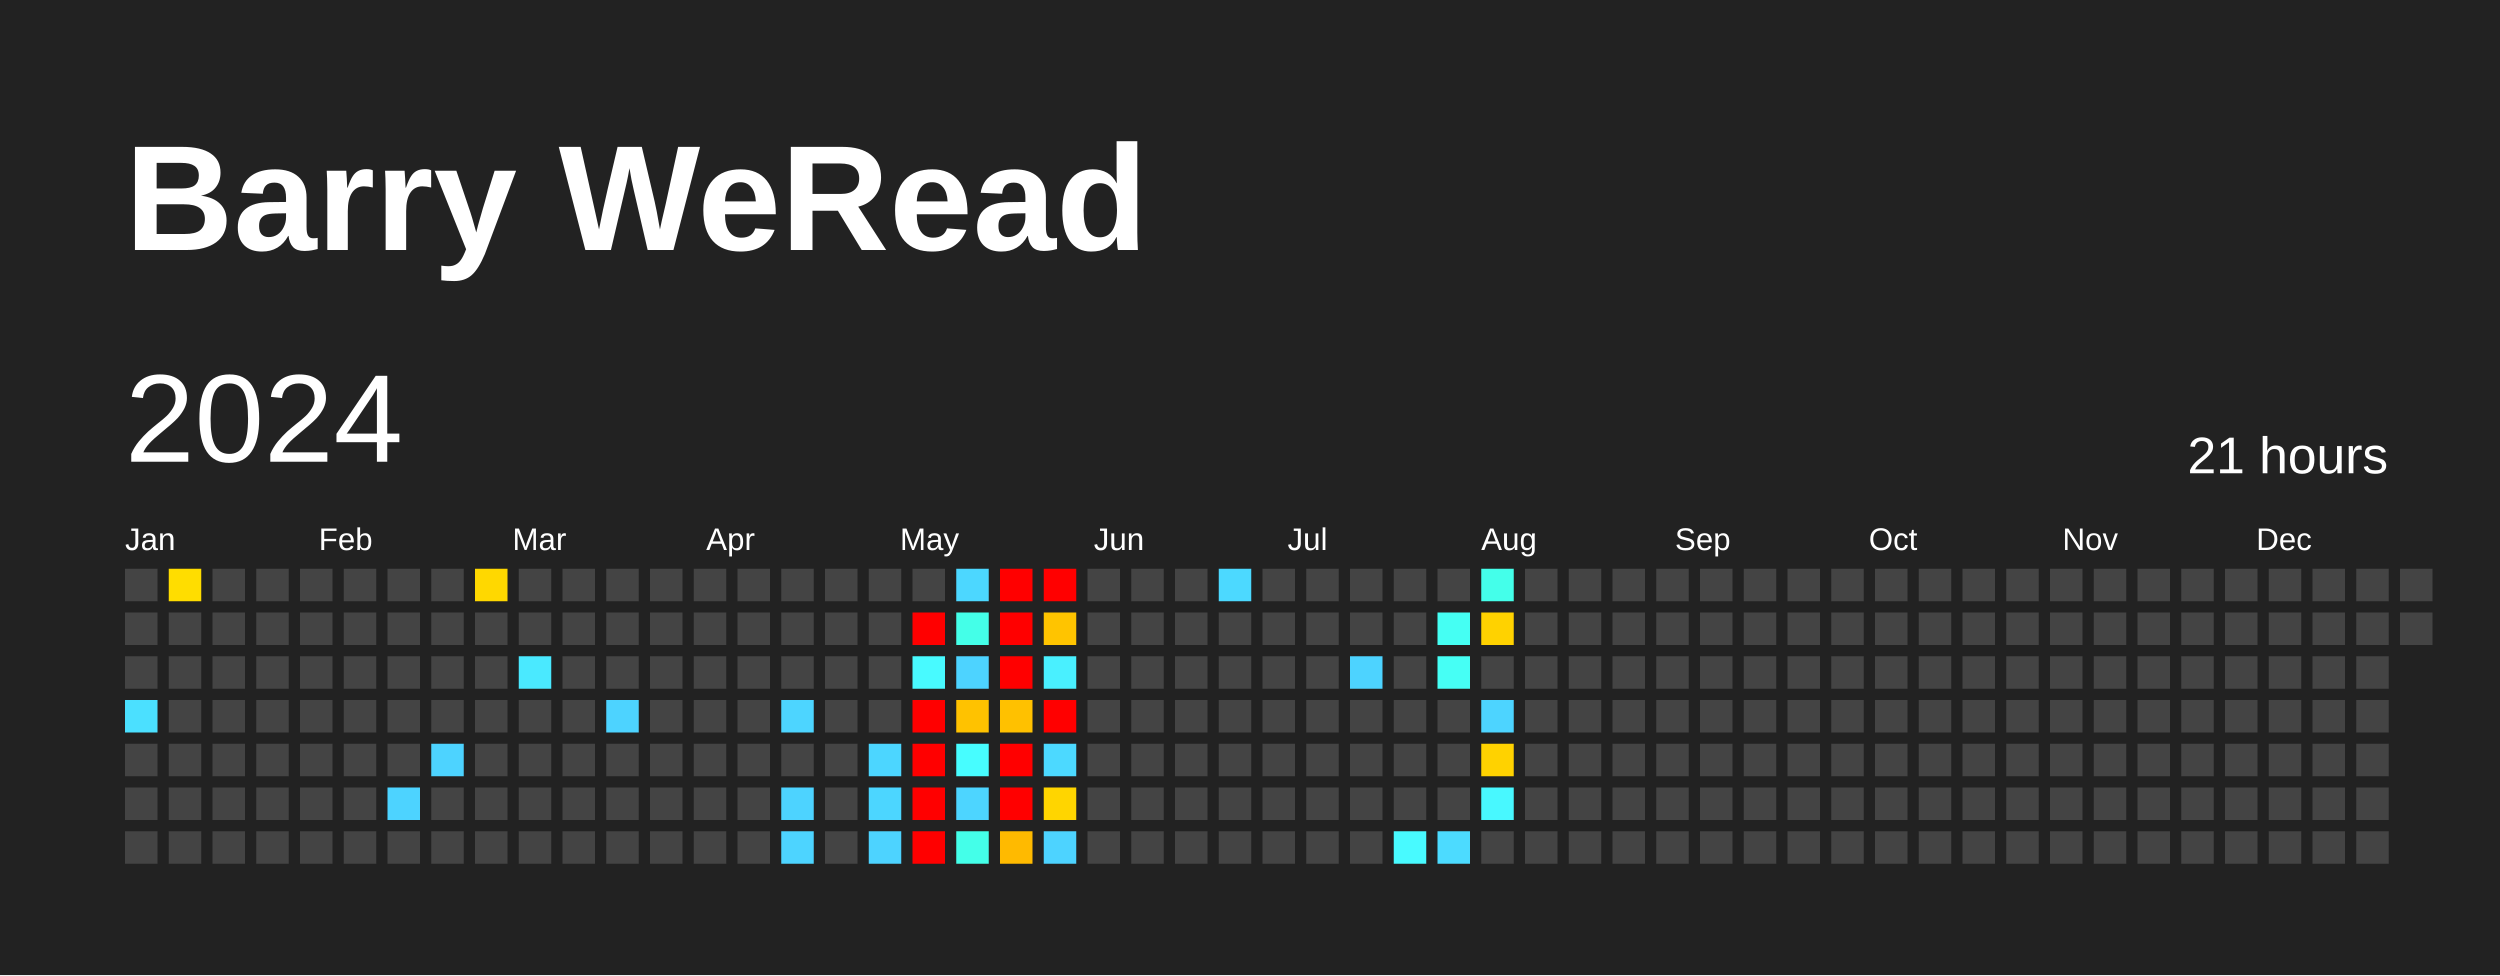
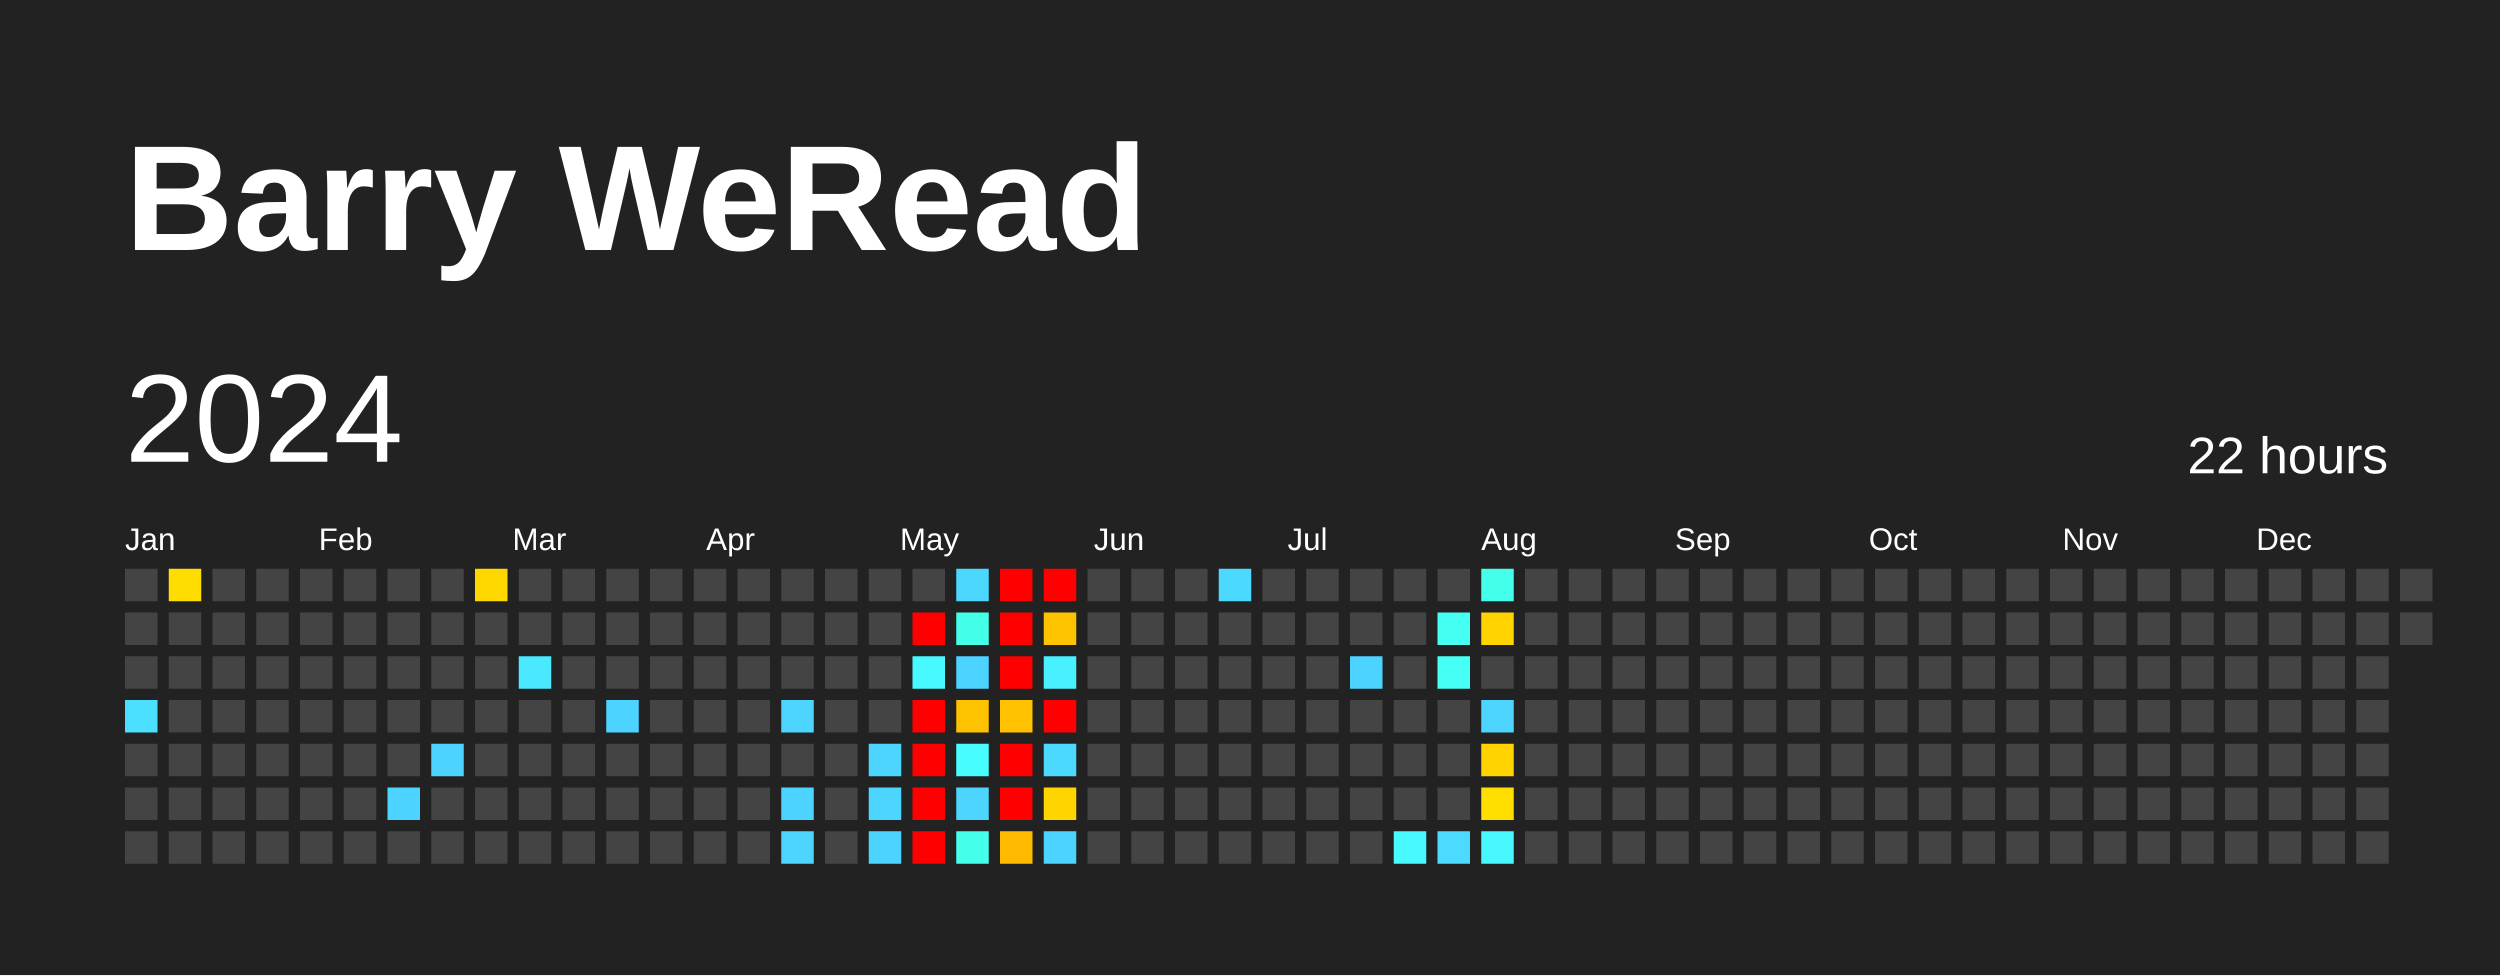
<svg xmlns="http://www.w3.org/2000/svg" baseProfile="full" height="78mm" version="1.1" viewBox="0,0,200,78" width="200mm">
  <defs />
  <rect fill="#222222" height="78" width="200" x="0" y="0" />
  <text fill="#FFFFFF" style="font-size:12px; font-family:Arial; font-weight:bold;" x="10" y="20">Barry WeRead</text>
  <text dominant-baseline="hanging" fill="#FFFFFF" style="font-size:10.0px; font-family:Arial;" x="10" y="30">2024</text>
-   <text dominant-baseline="hanging" fill="#FFFFFF" style="font-size:4.125px; font-family:Arial;" x="175" y="35">21 hours</text>
+   <text dominant-baseline="hanging" fill="#FFFFFF" style="font-size:4.125px; font-family:Arial;" x="175" y="35">22 hours</text>
  <text fill="#FFFFFF" style="font-size:2.5px; font-family:Arial" x="10.0" y="44">Jan</text>
  <text fill="#FFFFFF" style="font-size:2.5px; font-family:Arial" x="25.5" y="44">Feb</text>
  <text fill="#FFFFFF" style="font-size:2.5px; font-family:Arial" x="41.0" y="44">Mar</text>
  <text fill="#FFFFFF" style="font-size:2.5px; font-family:Arial" x="56.5" y="44">Apr</text>
  <text fill="#FFFFFF" style="font-size:2.5px; font-family:Arial" x="72.0" y="44">May</text>
  <text fill="#FFFFFF" style="font-size:2.5px; font-family:Arial" x="87.5" y="44">Jun</text>
  <text fill="#FFFFFF" style="font-size:2.5px; font-family:Arial" x="103.0" y="44">Jul</text>
  <text fill="#FFFFFF" style="font-size:2.5px; font-family:Arial" x="118.5" y="44">Aug</text>
  <text fill="#FFFFFF" style="font-size:2.5px; font-family:Arial" x="134.0" y="44">Sep</text>
  <text fill="#FFFFFF" style="font-size:2.5px; font-family:Arial" x="149.5" y="44">Oct</text>
  <text fill="#FFFFFF" style="font-size:2.5px; font-family:Arial" x="165.0" y="44">Nov</text>
  <text fill="#FFFFFF" style="font-size:2.5px; font-family:Arial" x="180.5" y="44">Dec</text>
  <rect fill="#444444" height="2.6" width="2.6" x="10.0" y="45.5" />
  <rect fill="#444444" height="2.6" width="2.6" x="10.0" y="49.0" />
  <rect fill="#444444" height="2.6" width="2.6" x="10.0" y="52.5" />
  <rect fill="#4be0ff" height="2.6" width="2.6" x="10.0" y="56.0" />
  <rect fill="#444444" height="2.6" width="2.6" x="10.0" y="59.5" />
  <rect fill="#444444" height="2.6" width="2.6" x="10.0" y="63.0" />
  <rect fill="#444444" height="2.6" width="2.6" x="10.0" y="66.5" />
  <rect fill="#ffdd00" height="2.6" width="2.6" x="13.5" y="45.5" />
  <rect fill="#444444" height="2.6" width="2.6" x="13.5" y="49.0" />
  <rect fill="#444444" height="2.6" width="2.6" x="13.5" y="52.5" />
  <rect fill="#444444" height="2.6" width="2.6" x="13.5" y="56.0" />
  <rect fill="#444444" height="2.6" width="2.6" x="13.5" y="59.5" />
  <rect fill="#444444" height="2.6" width="2.6" x="13.5" y="63.0" />
  <rect fill="#444444" height="2.6" width="2.6" x="13.5" y="66.5" />
  <rect fill="#444444" height="2.6" width="2.6" x="17.0" y="45.5" />
  <rect fill="#444444" height="2.6" width="2.6" x="17.0" y="49.0" />
  <rect fill="#444444" height="2.6" width="2.6" x="17.0" y="52.5" />
  <rect fill="#444444" height="2.6" width="2.6" x="17.0" y="56.0" />
  <rect fill="#444444" height="2.6" width="2.6" x="17.0" y="59.5" />
  <rect fill="#444444" height="2.6" width="2.6" x="17.0" y="63.0" />
  <rect fill="#444444" height="2.6" width="2.6" x="17.0" y="66.5" />
  <rect fill="#444444" height="2.6" width="2.6" x="20.5" y="45.5" />
  <rect fill="#444444" height="2.6" width="2.6" x="20.5" y="49.0" />
  <rect fill="#444444" height="2.6" width="2.6" x="20.5" y="52.5" />
  <rect fill="#444444" height="2.6" width="2.6" x="20.5" y="56.0" />
  <rect fill="#444444" height="2.6" width="2.6" x="20.5" y="59.5" />
  <rect fill="#444444" height="2.6" width="2.6" x="20.5" y="63.0" />
  <rect fill="#444444" height="2.6" width="2.6" x="20.5" y="66.5" />
  <rect fill="#444444" height="2.6" width="2.6" x="24.0" y="45.5" />
  <rect fill="#444444" height="2.6" width="2.6" x="24.0" y="49.0" />
  <rect fill="#444444" height="2.6" width="2.6" x="24.0" y="52.5" />
  <rect fill="#444444" height="2.6" width="2.6" x="24.0" y="56.0" />
  <rect fill="#444444" height="2.6" width="2.6" x="24.0" y="59.5" />
  <rect fill="#444444" height="2.6" width="2.6" x="24.0" y="63.0" />
  <rect fill="#444444" height="2.6" width="2.6" x="24.0" y="66.5" />
  <rect fill="#444444" height="2.6" width="2.6" x="27.5" y="45.5" />
  <rect fill="#444444" height="2.6" width="2.6" x="27.5" y="49.0" />
  <rect fill="#444444" height="2.6" width="2.6" x="27.5" y="52.5" />
  <rect fill="#444444" height="2.6" width="2.6" x="27.5" y="56.0" />
  <rect fill="#444444" height="2.6" width="2.6" x="27.5" y="59.5" />
  <rect fill="#444444" height="2.6" width="2.6" x="27.5" y="63.0" />
  <rect fill="#444444" height="2.6" width="2.6" x="27.5" y="66.5" />
  <rect fill="#444444" height="2.6" width="2.6" x="31.0" y="45.5" />
  <rect fill="#444444" height="2.6" width="2.6" x="31.0" y="49.0" />
  <rect fill="#444444" height="2.6" width="2.6" x="31.0" y="52.5" />
  <rect fill="#444444" height="2.6" width="2.6" x="31.0" y="56.0" />
  <rect fill="#444444" height="2.6" width="2.6" x="31.0" y="59.5" />
  <rect fill="#4dd3ff" height="2.6" width="2.6" x="31.0" y="63.0" />
  <rect fill="#444444" height="2.6" width="2.6" x="31.0" y="66.5" />
  <rect fill="#444444" height="2.6" width="2.6" x="34.5" y="45.5" />
  <rect fill="#444444" height="2.6" width="2.6" x="34.5" y="49.0" />
  <rect fill="#444444" height="2.6" width="2.6" x="34.5" y="52.5" />
  <rect fill="#444444" height="2.6" width="2.6" x="34.5" y="56.0" />
  <rect fill="#4dd3ff" height="2.6" width="2.6" x="34.5" y="59.5" />
  <rect fill="#444444" height="2.6" width="2.6" x="34.5" y="63.0" />
  <rect fill="#444444" height="2.6" width="2.6" x="34.5" y="66.5" />
  <rect fill="#ffd800" height="2.6" width="2.6" x="38.0" y="45.5" />
  <rect fill="#444444" height="2.6" width="2.6" x="38.0" y="49.0" />
  <rect fill="#444444" height="2.6" width="2.6" x="38.0" y="52.5" />
  <rect fill="#444444" height="2.6" width="2.6" x="38.0" y="56.0" />
  <rect fill="#444444" height="2.6" width="2.6" x="38.0" y="59.5" />
  <rect fill="#444444" height="2.6" width="2.6" x="38.0" y="63.0" />
  <rect fill="#444444" height="2.6" width="2.6" x="38.0" y="66.5" />
  <rect fill="#444444" height="2.6" width="2.6" x="41.5" y="45.5" />
  <rect fill="#444444" height="2.6" width="2.6" x="41.5" y="49.0" />
  <rect fill="#4ae9ff" height="2.6" width="2.6" x="41.5" y="52.5" />
  <rect fill="#444444" height="2.6" width="2.6" x="41.5" y="56.0" />
  <rect fill="#444444" height="2.6" width="2.6" x="41.5" y="59.5" />
  <rect fill="#444444" height="2.6" width="2.6" x="41.5" y="63.0" />
  <rect fill="#444444" height="2.6" width="2.6" x="41.5" y="66.5" />
  <rect fill="#444444" height="2.6" width="2.6" x="45.0" y="45.5" />
  <rect fill="#444444" height="2.6" width="2.6" x="45.0" y="49.0" />
  <rect fill="#444444" height="2.6" width="2.6" x="45.0" y="52.5" />
  <rect fill="#444444" height="2.6" width="2.6" x="45.0" y="56.0" />
  <rect fill="#444444" height="2.6" width="2.6" x="45.0" y="59.5" />
  <rect fill="#444444" height="2.6" width="2.6" x="45.0" y="63.0" />
  <rect fill="#444444" height="2.6" width="2.6" x="45.0" y="66.5" />
  <rect fill="#444444" height="2.6" width="2.6" x="48.5" y="45.5" />
  <rect fill="#444444" height="2.6" width="2.6" x="48.5" y="49.0" />
  <rect fill="#444444" height="2.6" width="2.6" x="48.5" y="52.5" />
  <rect fill="#4dd3ff" height="2.6" width="2.6" x="48.5" y="56.0" />
  <rect fill="#444444" height="2.6" width="2.6" x="48.5" y="59.5" />
  <rect fill="#444444" height="2.6" width="2.6" x="48.5" y="63.0" />
  <rect fill="#444444" height="2.6" width="2.6" x="48.5" y="66.5" />
  <rect fill="#444444" height="2.6" width="2.6" x="52.0" y="45.5" />
  <rect fill="#444444" height="2.6" width="2.6" x="52.0" y="49.0" />
  <rect fill="#444444" height="2.6" width="2.6" x="52.0" y="52.5" />
  <rect fill="#444444" height="2.6" width="2.6" x="52.0" y="56.0" />
  <rect fill="#444444" height="2.6" width="2.6" x="52.0" y="59.5" />
  <rect fill="#444444" height="2.6" width="2.6" x="52.0" y="63.0" />
  <rect fill="#444444" height="2.6" width="2.6" x="52.0" y="66.5" />
  <rect fill="#444444" height="2.6" width="2.6" x="55.5" y="45.5" />
  <rect fill="#444444" height="2.6" width="2.6" x="55.5" y="49.0" />
  <rect fill="#444444" height="2.6" width="2.6" x="55.5" y="52.5" />
  <rect fill="#444444" height="2.6" width="2.6" x="55.5" y="56.0" />
  <rect fill="#444444" height="2.6" width="2.6" x="55.5" y="59.5" />
  <rect fill="#444444" height="2.6" width="2.6" x="55.5" y="63.0" />
  <rect fill="#444444" height="2.6" width="2.6" x="55.5" y="66.5" />
  <rect fill="#444444" height="2.6" width="2.6" x="59.0" y="45.5" />
  <rect fill="#444444" height="2.6" width="2.6" x="59.0" y="49.0" />
  <rect fill="#444444" height="2.6" width="2.6" x="59.0" y="52.5" />
  <rect fill="#444444" height="2.6" width="2.6" x="59.0" y="56.0" />
  <rect fill="#444444" height="2.6" width="2.6" x="59.0" y="59.5" />
  <rect fill="#444444" height="2.6" width="2.6" x="59.0" y="63.0" />
  <rect fill="#444444" height="2.6" width="2.6" x="59.0" y="66.5" />
  <rect fill="#444444" height="2.6" width="2.6" x="62.5" y="45.5" />
  <rect fill="#444444" height="2.6" width="2.6" x="62.5" y="49.0" />
  <rect fill="#444444" height="2.6" width="2.6" x="62.5" y="52.5" />
  <rect fill="#4dd5ff" height="2.6" width="2.6" x="62.5" y="56.0" />
  <rect fill="#444444" height="2.6" width="2.6" x="62.5" y="59.5" />
  <rect fill="#4dd3ff" height="2.6" width="2.6" x="62.5" y="63.0" />
  <rect fill="#4dd4ff" height="2.6" width="2.6" x="62.5" y="66.5" />
  <rect fill="#444444" height="2.6" width="2.6" x="66.0" y="45.5" />
  <rect fill="#444444" height="2.6" width="2.6" x="66.0" y="49.0" />
  <rect fill="#444444" height="2.6" width="2.6" x="66.0" y="52.5" />
  <rect fill="#444444" height="2.6" width="2.6" x="66.0" y="56.0" />
  <rect fill="#444444" height="2.6" width="2.6" x="66.0" y="59.5" />
  <rect fill="#444444" height="2.6" width="2.6" x="66.0" y="63.0" />
  <rect fill="#444444" height="2.6" width="2.6" x="66.0" y="66.5" />
  <rect fill="#444444" height="2.6" width="2.6" x="69.5" y="45.5" />
  <rect fill="#444444" height="2.6" width="2.6" x="69.5" y="49.0" />
  <rect fill="#444444" height="2.6" width="2.6" x="69.5" y="52.5" />
  <rect fill="#444444" height="2.6" width="2.6" x="69.5" y="56.0" />
  <rect fill="#4cd6ff" height="2.6" width="2.6" x="69.5" y="59.5" />
  <rect fill="#4cd6ff" height="2.6" width="2.6" x="69.5" y="63.0" />
  <rect fill="#4dd3ff" height="2.6" width="2.6" x="69.5" y="66.5" />
  <rect fill="#444444" height="2.6" width="2.6" x="73.0" y="45.5" />
  <rect fill="red" height="2.6" width="2.6" x="73.0" y="49.0" />
  <rect fill="#48faff" height="2.6" width="2.6" x="73.0" y="52.5" />
  <rect fill="red" height="2.6" width="2.6" x="73.0" y="56.0" />
  <rect fill="red" height="2.6" width="2.6" x="73.0" y="59.5" />
  <rect fill="red" height="2.6" width="2.6" x="73.0" y="63.0" />
  <rect fill="red" height="2.6" width="2.6" x="73.0" y="66.5" />
  <rect fill="#4cd7ff" height="2.6" width="2.6" x="76.5" y="45.5" />
  <rect fill="#44ffe8" height="2.6" width="2.6" x="76.5" y="49.0" />
  <rect fill="#4dd3ff" height="2.6" width="2.6" x="76.5" y="52.5" />
  <rect fill="#ffc200" height="2.6" width="2.6" x="76.5" y="56.0" />
  <rect fill="#47fdff" height="2.6" width="2.6" x="76.5" y="59.5" />
  <rect fill="#4dd5ff" height="2.6" width="2.6" x="76.5" y="63.0" />
  <rect fill="#44ffe9" height="2.6" width="2.6" x="76.5" y="66.5" />
  <rect fill="red" height="2.6" width="2.6" x="80.0" y="45.5" />
  <rect fill="red" height="2.6" width="2.6" x="80.0" y="49.0" />
  <rect fill="red" height="2.6" width="2.6" x="80.0" y="52.5" />
  <rect fill="#ffc100" height="2.6" width="2.6" x="80.0" y="56.0" />
  <rect fill="red" height="2.6" width="2.6" x="80.0" y="59.5" />
  <rect fill="red" height="2.6" width="2.6" x="80.0" y="63.0" />
  <rect fill="#ffba00" height="2.6" width="2.6" x="80.0" y="66.5" />
  <rect fill="red" height="2.6" width="2.6" x="83.5" y="45.5" />
  <rect fill="#ffc400" height="2.6" width="2.6" x="83.5" y="49.0" />
  <rect fill="#49f0ff" height="2.6" width="2.6" x="83.5" y="52.5" />
  <rect fill="red" height="2.6" width="2.6" x="83.5" y="56.0" />
  <rect fill="#4cd9ff" height="2.6" width="2.6" x="83.5" y="59.5" />
  <rect fill="#ffd500" height="2.6" width="2.6" x="83.5" y="63.0" />
  <rect fill="#4dd3ff" height="2.6" width="2.6" x="83.5" y="66.5" />
  <rect fill="#444444" height="2.6" width="2.6" x="87.0" y="45.5" />
  <rect fill="#444444" height="2.6" width="2.6" x="87.0" y="49.0" />
  <rect fill="#444444" height="2.6" width="2.6" x="87.0" y="52.5" />
  <rect fill="#444444" height="2.6" width="2.6" x="87.0" y="56.0" />
  <rect fill="#444444" height="2.6" width="2.6" x="87.0" y="59.5" />
  <rect fill="#444444" height="2.6" width="2.6" x="87.0" y="63.0" />
  <rect fill="#444444" height="2.6" width="2.6" x="87.0" y="66.5" />
  <rect fill="#444444" height="2.6" width="2.6" x="90.5" y="45.5" />
  <rect fill="#444444" height="2.6" width="2.6" x="90.5" y="49.0" />
  <rect fill="#444444" height="2.6" width="2.6" x="90.5" y="52.5" />
  <rect fill="#444444" height="2.6" width="2.6" x="90.5" y="56.0" />
  <rect fill="#444444" height="2.6" width="2.6" x="90.5" y="59.5" />
  <rect fill="#444444" height="2.6" width="2.6" x="90.5" y="63.0" />
  <rect fill="#444444" height="2.6" width="2.6" x="90.5" y="66.5" />
  <rect fill="#444444" height="2.6" width="2.6" x="94.0" y="45.5" />
  <rect fill="#444444" height="2.6" width="2.6" x="94.0" y="49.0" />
  <rect fill="#444444" height="2.6" width="2.6" x="94.0" y="52.5" />
  <rect fill="#444444" height="2.6" width="2.6" x="94.0" y="56.0" />
  <rect fill="#444444" height="2.6" width="2.6" x="94.0" y="59.5" />
  <rect fill="#444444" height="2.6" width="2.6" x="94.0" y="63.0" />
  <rect fill="#444444" height="2.6" width="2.6" x="94.0" y="66.5" />
  <rect fill="#4cd9ff" height="2.6" width="2.6" x="97.5" y="45.5" />
  <rect fill="#444444" height="2.6" width="2.6" x="97.5" y="49.0" />
  <rect fill="#444444" height="2.6" width="2.6" x="97.5" y="52.5" />
  <rect fill="#444444" height="2.6" width="2.6" x="97.5" y="56.0" />
  <rect fill="#444444" height="2.6" width="2.6" x="97.5" y="59.5" />
  <rect fill="#444444" height="2.6" width="2.6" x="97.5" y="63.0" />
  <rect fill="#444444" height="2.6" width="2.6" x="97.5" y="66.5" />
  <rect fill="#444444" height="2.6" width="2.6" x="101.0" y="45.5" />
  <rect fill="#444444" height="2.6" width="2.6" x="101.0" y="49.0" />
  <rect fill="#444444" height="2.6" width="2.6" x="101.0" y="52.5" />
  <rect fill="#444444" height="2.6" width="2.6" x="101.0" y="56.0" />
  <rect fill="#444444" height="2.6" width="2.6" x="101.0" y="59.5" />
  <rect fill="#444444" height="2.6" width="2.6" x="101.0" y="63.0" />
  <rect fill="#444444" height="2.6" width="2.6" x="101.0" y="66.5" />
  <rect fill="#444444" height="2.6" width="2.6" x="104.5" y="45.5" />
  <rect fill="#444444" height="2.6" width="2.6" x="104.5" y="49.0" />
  <rect fill="#444444" height="2.6" width="2.6" x="104.5" y="52.5" />
  <rect fill="#444444" height="2.6" width="2.6" x="104.5" y="56.0" />
  <rect fill="#444444" height="2.6" width="2.6" x="104.5" y="59.5" />
  <rect fill="#444444" height="2.6" width="2.6" x="104.5" y="63.0" />
  <rect fill="#444444" height="2.6" width="2.6" x="104.5" y="66.5" />
  <rect fill="#444444" height="2.6" width="2.6" x="108.0" y="45.5" />
  <rect fill="#444444" height="2.6" width="2.6" x="108.0" y="49.0" />
  <rect fill="#4dd3ff" height="2.6" width="2.6" x="108.0" y="52.5" />
  <rect fill="#444444" height="2.6" width="2.6" x="108.0" y="56.0" />
  <rect fill="#444444" height="2.6" width="2.6" x="108.0" y="59.5" />
  <rect fill="#444444" height="2.6" width="2.6" x="108.0" y="63.0" />
  <rect fill="#444444" height="2.6" width="2.6" x="108.0" y="66.5" />
  <rect fill="#444444" height="2.6" width="2.6" x="111.5" y="45.5" />
  <rect fill="#444444" height="2.6" width="2.6" x="111.5" y="49.0" />
  <rect fill="#444444" height="2.6" width="2.6" x="111.5" y="52.5" />
  <rect fill="#444444" height="2.6" width="2.6" x="111.5" y="56.0" />
  <rect fill="#444444" height="2.6" width="2.6" x="111.5" y="59.5" />
  <rect fill="#444444" height="2.6" width="2.6" x="111.5" y="63.0" />
  <rect fill="#48faff" height="2.6" width="2.6" x="111.5" y="66.5" />
  <rect fill="#444444" height="2.6" width="2.6" x="115.0" y="45.5" />
  <rect fill="#45fff3" height="2.6" width="2.6" x="115.0" y="49.0" />
  <rect fill="#46fff5" height="2.6" width="2.6" x="115.0" y="52.5" />
  <rect fill="#444444" height="2.6" width="2.6" x="115.0" y="56.0" />
  <rect fill="#444444" height="2.6" width="2.6" x="115.0" y="59.5" />
  <rect fill="#444444" height="2.6" width="2.6" x="115.0" y="63.0" />
  <rect fill="#4cdbff" height="2.6" width="2.6" x="115.0" y="66.5" />
  <rect fill="#44ffea" height="2.6" width="2.6" x="118.5" y="45.5" />
  <rect fill="#ffd200" height="2.6" width="2.6" x="118.5" y="49.0" />
  <rect fill="#444444" height="2.6" width="2.6" x="118.5" y="52.5" />
  <rect fill="#4dd4ff" height="2.6" width="2.6" x="118.5" y="56.0" />
  <rect fill="#ffd200" height="2.6" width="2.6" x="118.5" y="59.5" />
-   <rect fill="#48f8ff" height="2.6" width="2.6" x="118.5" y="63.0" />
-   <rect fill="#444444" height="2.6" width="2.6" x="118.5" y="66.5" />
+   <rect fill="#ffde00" height="2.6" width="2.6" x="118.5" y="63.0" />
+   <rect fill="#48f6ff" height="2.6" width="2.6" x="118.5" y="66.5" />
  <rect fill="#444444" height="2.6" width="2.6" x="122.0" y="45.5" />
  <rect fill="#444444" height="2.6" width="2.6" x="122.0" y="49.0" />
  <rect fill="#444444" height="2.6" width="2.6" x="122.0" y="52.5" />
  <rect fill="#444444" height="2.6" width="2.6" x="122.0" y="56.0" />
  <rect fill="#444444" height="2.6" width="2.6" x="122.0" y="59.5" />
  <rect fill="#444444" height="2.6" width="2.6" x="122.0" y="63.0" />
  <rect fill="#444444" height="2.6" width="2.6" x="122.0" y="66.5" />
  <rect fill="#444444" height="2.6" width="2.6" x="125.5" y="45.5" />
  <rect fill="#444444" height="2.6" width="2.6" x="125.5" y="49.0" />
  <rect fill="#444444" height="2.6" width="2.6" x="125.5" y="52.5" />
  <rect fill="#444444" height="2.6" width="2.6" x="125.5" y="56.0" />
  <rect fill="#444444" height="2.6" width="2.6" x="125.5" y="59.5" />
  <rect fill="#444444" height="2.6" width="2.6" x="125.5" y="63.0" />
  <rect fill="#444444" height="2.6" width="2.6" x="125.5" y="66.5" />
  <rect fill="#444444" height="2.6" width="2.6" x="129.0" y="45.5" />
  <rect fill="#444444" height="2.6" width="2.6" x="129.0" y="49.0" />
  <rect fill="#444444" height="2.6" width="2.6" x="129.0" y="52.5" />
  <rect fill="#444444" height="2.6" width="2.6" x="129.0" y="56.0" />
  <rect fill="#444444" height="2.6" width="2.6" x="129.0" y="59.5" />
  <rect fill="#444444" height="2.6" width="2.6" x="129.0" y="63.0" />
  <rect fill="#444444" height="2.6" width="2.6" x="129.0" y="66.5" />
  <rect fill="#444444" height="2.6" width="2.6" x="132.5" y="45.5" />
  <rect fill="#444444" height="2.6" width="2.6" x="132.5" y="49.0" />
  <rect fill="#444444" height="2.6" width="2.6" x="132.5" y="52.5" />
  <rect fill="#444444" height="2.6" width="2.6" x="132.5" y="56.0" />
  <rect fill="#444444" height="2.6" width="2.6" x="132.5" y="59.5" />
  <rect fill="#444444" height="2.6" width="2.6" x="132.5" y="63.0" />
  <rect fill="#444444" height="2.6" width="2.6" x="132.5" y="66.5" />
  <rect fill="#444444" height="2.6" width="2.6" x="136.0" y="45.5" />
  <rect fill="#444444" height="2.6" width="2.6" x="136.0" y="49.0" />
  <rect fill="#444444" height="2.6" width="2.6" x="136.0" y="52.5" />
  <rect fill="#444444" height="2.6" width="2.6" x="136.0" y="56.0" />
  <rect fill="#444444" height="2.6" width="2.6" x="136.0" y="59.5" />
  <rect fill="#444444" height="2.6" width="2.6" x="136.0" y="63.0" />
  <rect fill="#444444" height="2.6" width="2.6" x="136.0" y="66.5" />
  <rect fill="#444444" height="2.6" width="2.6" x="139.5" y="45.5" />
  <rect fill="#444444" height="2.6" width="2.6" x="139.5" y="49.0" />
  <rect fill="#444444" height="2.6" width="2.6" x="139.5" y="52.5" />
  <rect fill="#444444" height="2.6" width="2.6" x="139.5" y="56.0" />
  <rect fill="#444444" height="2.6" width="2.6" x="139.5" y="59.5" />
  <rect fill="#444444" height="2.6" width="2.6" x="139.5" y="63.0" />
  <rect fill="#444444" height="2.6" width="2.6" x="139.5" y="66.5" />
  <rect fill="#444444" height="2.6" width="2.6" x="143.0" y="45.5" />
  <rect fill="#444444" height="2.6" width="2.6" x="143.0" y="49.0" />
  <rect fill="#444444" height="2.6" width="2.6" x="143.0" y="52.5" />
  <rect fill="#444444" height="2.6" width="2.6" x="143.0" y="56.0" />
  <rect fill="#444444" height="2.6" width="2.6" x="143.0" y="59.5" />
  <rect fill="#444444" height="2.6" width="2.6" x="143.0" y="63.0" />
  <rect fill="#444444" height="2.6" width="2.6" x="143.0" y="66.5" />
  <rect fill="#444444" height="2.6" width="2.6" x="146.5" y="45.5" />
  <rect fill="#444444" height="2.6" width="2.6" x="146.5" y="49.0" />
  <rect fill="#444444" height="2.6" width="2.6" x="146.5" y="52.5" />
  <rect fill="#444444" height="2.6" width="2.6" x="146.5" y="56.0" />
  <rect fill="#444444" height="2.6" width="2.6" x="146.5" y="59.5" />
  <rect fill="#444444" height="2.6" width="2.6" x="146.5" y="63.0" />
  <rect fill="#444444" height="2.6" width="2.6" x="146.5" y="66.5" />
  <rect fill="#444444" height="2.6" width="2.6" x="150.0" y="45.5" />
  <rect fill="#444444" height="2.6" width="2.6" x="150.0" y="49.0" />
  <rect fill="#444444" height="2.6" width="2.6" x="150.0" y="52.5" />
  <rect fill="#444444" height="2.6" width="2.6" x="150.0" y="56.0" />
  <rect fill="#444444" height="2.6" width="2.6" x="150.0" y="59.5" />
  <rect fill="#444444" height="2.6" width="2.6" x="150.0" y="63.0" />
  <rect fill="#444444" height="2.6" width="2.6" x="150.0" y="66.5" />
  <rect fill="#444444" height="2.6" width="2.6" x="153.5" y="45.5" />
  <rect fill="#444444" height="2.6" width="2.6" x="153.5" y="49.0" />
  <rect fill="#444444" height="2.6" width="2.6" x="153.5" y="52.5" />
  <rect fill="#444444" height="2.6" width="2.6" x="153.5" y="56.0" />
  <rect fill="#444444" height="2.6" width="2.6" x="153.5" y="59.5" />
  <rect fill="#444444" height="2.6" width="2.6" x="153.5" y="63.0" />
  <rect fill="#444444" height="2.6" width="2.6" x="153.5" y="66.5" />
  <rect fill="#444444" height="2.6" width="2.6" x="157.0" y="45.5" />
  <rect fill="#444444" height="2.6" width="2.6" x="157.0" y="49.0" />
  <rect fill="#444444" height="2.6" width="2.6" x="157.0" y="52.5" />
  <rect fill="#444444" height="2.6" width="2.6" x="157.0" y="56.0" />
  <rect fill="#444444" height="2.6" width="2.6" x="157.0" y="59.5" />
  <rect fill="#444444" height="2.6" width="2.6" x="157.0" y="63.0" />
  <rect fill="#444444" height="2.6" width="2.6" x="157.0" y="66.5" />
  <rect fill="#444444" height="2.6" width="2.6" x="160.5" y="45.5" />
  <rect fill="#444444" height="2.6" width="2.6" x="160.5" y="49.0" />
  <rect fill="#444444" height="2.6" width="2.6" x="160.5" y="52.5" />
  <rect fill="#444444" height="2.6" width="2.6" x="160.5" y="56.0" />
  <rect fill="#444444" height="2.6" width="2.6" x="160.5" y="59.5" />
  <rect fill="#444444" height="2.6" width="2.6" x="160.5" y="63.0" />
  <rect fill="#444444" height="2.6" width="2.6" x="160.5" y="66.5" />
  <rect fill="#444444" height="2.6" width="2.6" x="164.0" y="45.5" />
  <rect fill="#444444" height="2.6" width="2.6" x="164.0" y="49.0" />
  <rect fill="#444444" height="2.6" width="2.6" x="164.0" y="52.5" />
  <rect fill="#444444" height="2.6" width="2.6" x="164.0" y="56.0" />
  <rect fill="#444444" height="2.6" width="2.6" x="164.0" y="59.5" />
  <rect fill="#444444" height="2.6" width="2.6" x="164.0" y="63.0" />
  <rect fill="#444444" height="2.6" width="2.6" x="164.0" y="66.5" />
  <rect fill="#444444" height="2.6" width="2.6" x="167.5" y="45.5" />
  <rect fill="#444444" height="2.6" width="2.6" x="167.5" y="49.0" />
  <rect fill="#444444" height="2.6" width="2.6" x="167.5" y="52.5" />
  <rect fill="#444444" height="2.6" width="2.6" x="167.5" y="56.0" />
  <rect fill="#444444" height="2.6" width="2.6" x="167.5" y="59.5" />
  <rect fill="#444444" height="2.6" width="2.6" x="167.5" y="63.0" />
  <rect fill="#444444" height="2.6" width="2.6" x="167.5" y="66.5" />
  <rect fill="#444444" height="2.6" width="2.6" x="171.0" y="45.5" />
  <rect fill="#444444" height="2.6" width="2.6" x="171.0" y="49.0" />
  <rect fill="#444444" height="2.6" width="2.6" x="171.0" y="52.5" />
  <rect fill="#444444" height="2.6" width="2.6" x="171.0" y="56.0" />
  <rect fill="#444444" height="2.6" width="2.6" x="171.0" y="59.5" />
  <rect fill="#444444" height="2.6" width="2.6" x="171.0" y="63.0" />
  <rect fill="#444444" height="2.6" width="2.6" x="171.0" y="66.5" />
  <rect fill="#444444" height="2.6" width="2.6" x="174.5" y="45.5" />
  <rect fill="#444444" height="2.6" width="2.6" x="174.5" y="49.0" />
  <rect fill="#444444" height="2.6" width="2.6" x="174.5" y="52.5" />
  <rect fill="#444444" height="2.6" width="2.6" x="174.5" y="56.0" />
  <rect fill="#444444" height="2.6" width="2.6" x="174.5" y="59.5" />
  <rect fill="#444444" height="2.6" width="2.6" x="174.5" y="63.0" />
  <rect fill="#444444" height="2.6" width="2.6" x="174.5" y="66.5" />
  <rect fill="#444444" height="2.6" width="2.6" x="178.0" y="45.5" />
  <rect fill="#444444" height="2.6" width="2.6" x="178.0" y="49.0" />
  <rect fill="#444444" height="2.6" width="2.6" x="178.0" y="52.5" />
  <rect fill="#444444" height="2.6" width="2.6" x="178.0" y="56.0" />
  <rect fill="#444444" height="2.6" width="2.6" x="178.0" y="59.5" />
  <rect fill="#444444" height="2.6" width="2.6" x="178.0" y="63.0" />
  <rect fill="#444444" height="2.6" width="2.6" x="178.0" y="66.5" />
  <rect fill="#444444" height="2.6" width="2.6" x="181.5" y="45.5" />
  <rect fill="#444444" height="2.6" width="2.6" x="181.5" y="49.0" />
  <rect fill="#444444" height="2.6" width="2.6" x="181.5" y="52.5" />
  <rect fill="#444444" height="2.6" width="2.6" x="181.5" y="56.0" />
  <rect fill="#444444" height="2.6" width="2.6" x="181.5" y="59.5" />
  <rect fill="#444444" height="2.6" width="2.6" x="181.5" y="63.0" />
  <rect fill="#444444" height="2.6" width="2.6" x="181.5" y="66.5" />
  <rect fill="#444444" height="2.6" width="2.6" x="185.0" y="45.5" />
  <rect fill="#444444" height="2.6" width="2.6" x="185.0" y="49.0" />
  <rect fill="#444444" height="2.6" width="2.6" x="185.0" y="52.5" />
  <rect fill="#444444" height="2.6" width="2.6" x="185.0" y="56.0" />
  <rect fill="#444444" height="2.6" width="2.6" x="185.0" y="59.5" />
  <rect fill="#444444" height="2.6" width="2.6" x="185.0" y="63.0" />
  <rect fill="#444444" height="2.6" width="2.6" x="185.0" y="66.5" />
  <rect fill="#444444" height="2.6" width="2.6" x="188.5" y="45.5" />
  <rect fill="#444444" height="2.6" width="2.6" x="188.5" y="49.0" />
  <rect fill="#444444" height="2.6" width="2.6" x="188.5" y="52.5" />
  <rect fill="#444444" height="2.6" width="2.6" x="188.5" y="56.0" />
  <rect fill="#444444" height="2.6" width="2.6" x="188.5" y="59.5" />
  <rect fill="#444444" height="2.6" width="2.6" x="188.5" y="63.0" />
  <rect fill="#444444" height="2.6" width="2.6" x="188.5" y="66.5" />
  <rect fill="#444444" height="2.6" width="2.6" x="192.0" y="45.5" />
  <rect fill="#444444" height="2.6" width="2.6" x="192.0" y="49.0" />
</svg>
